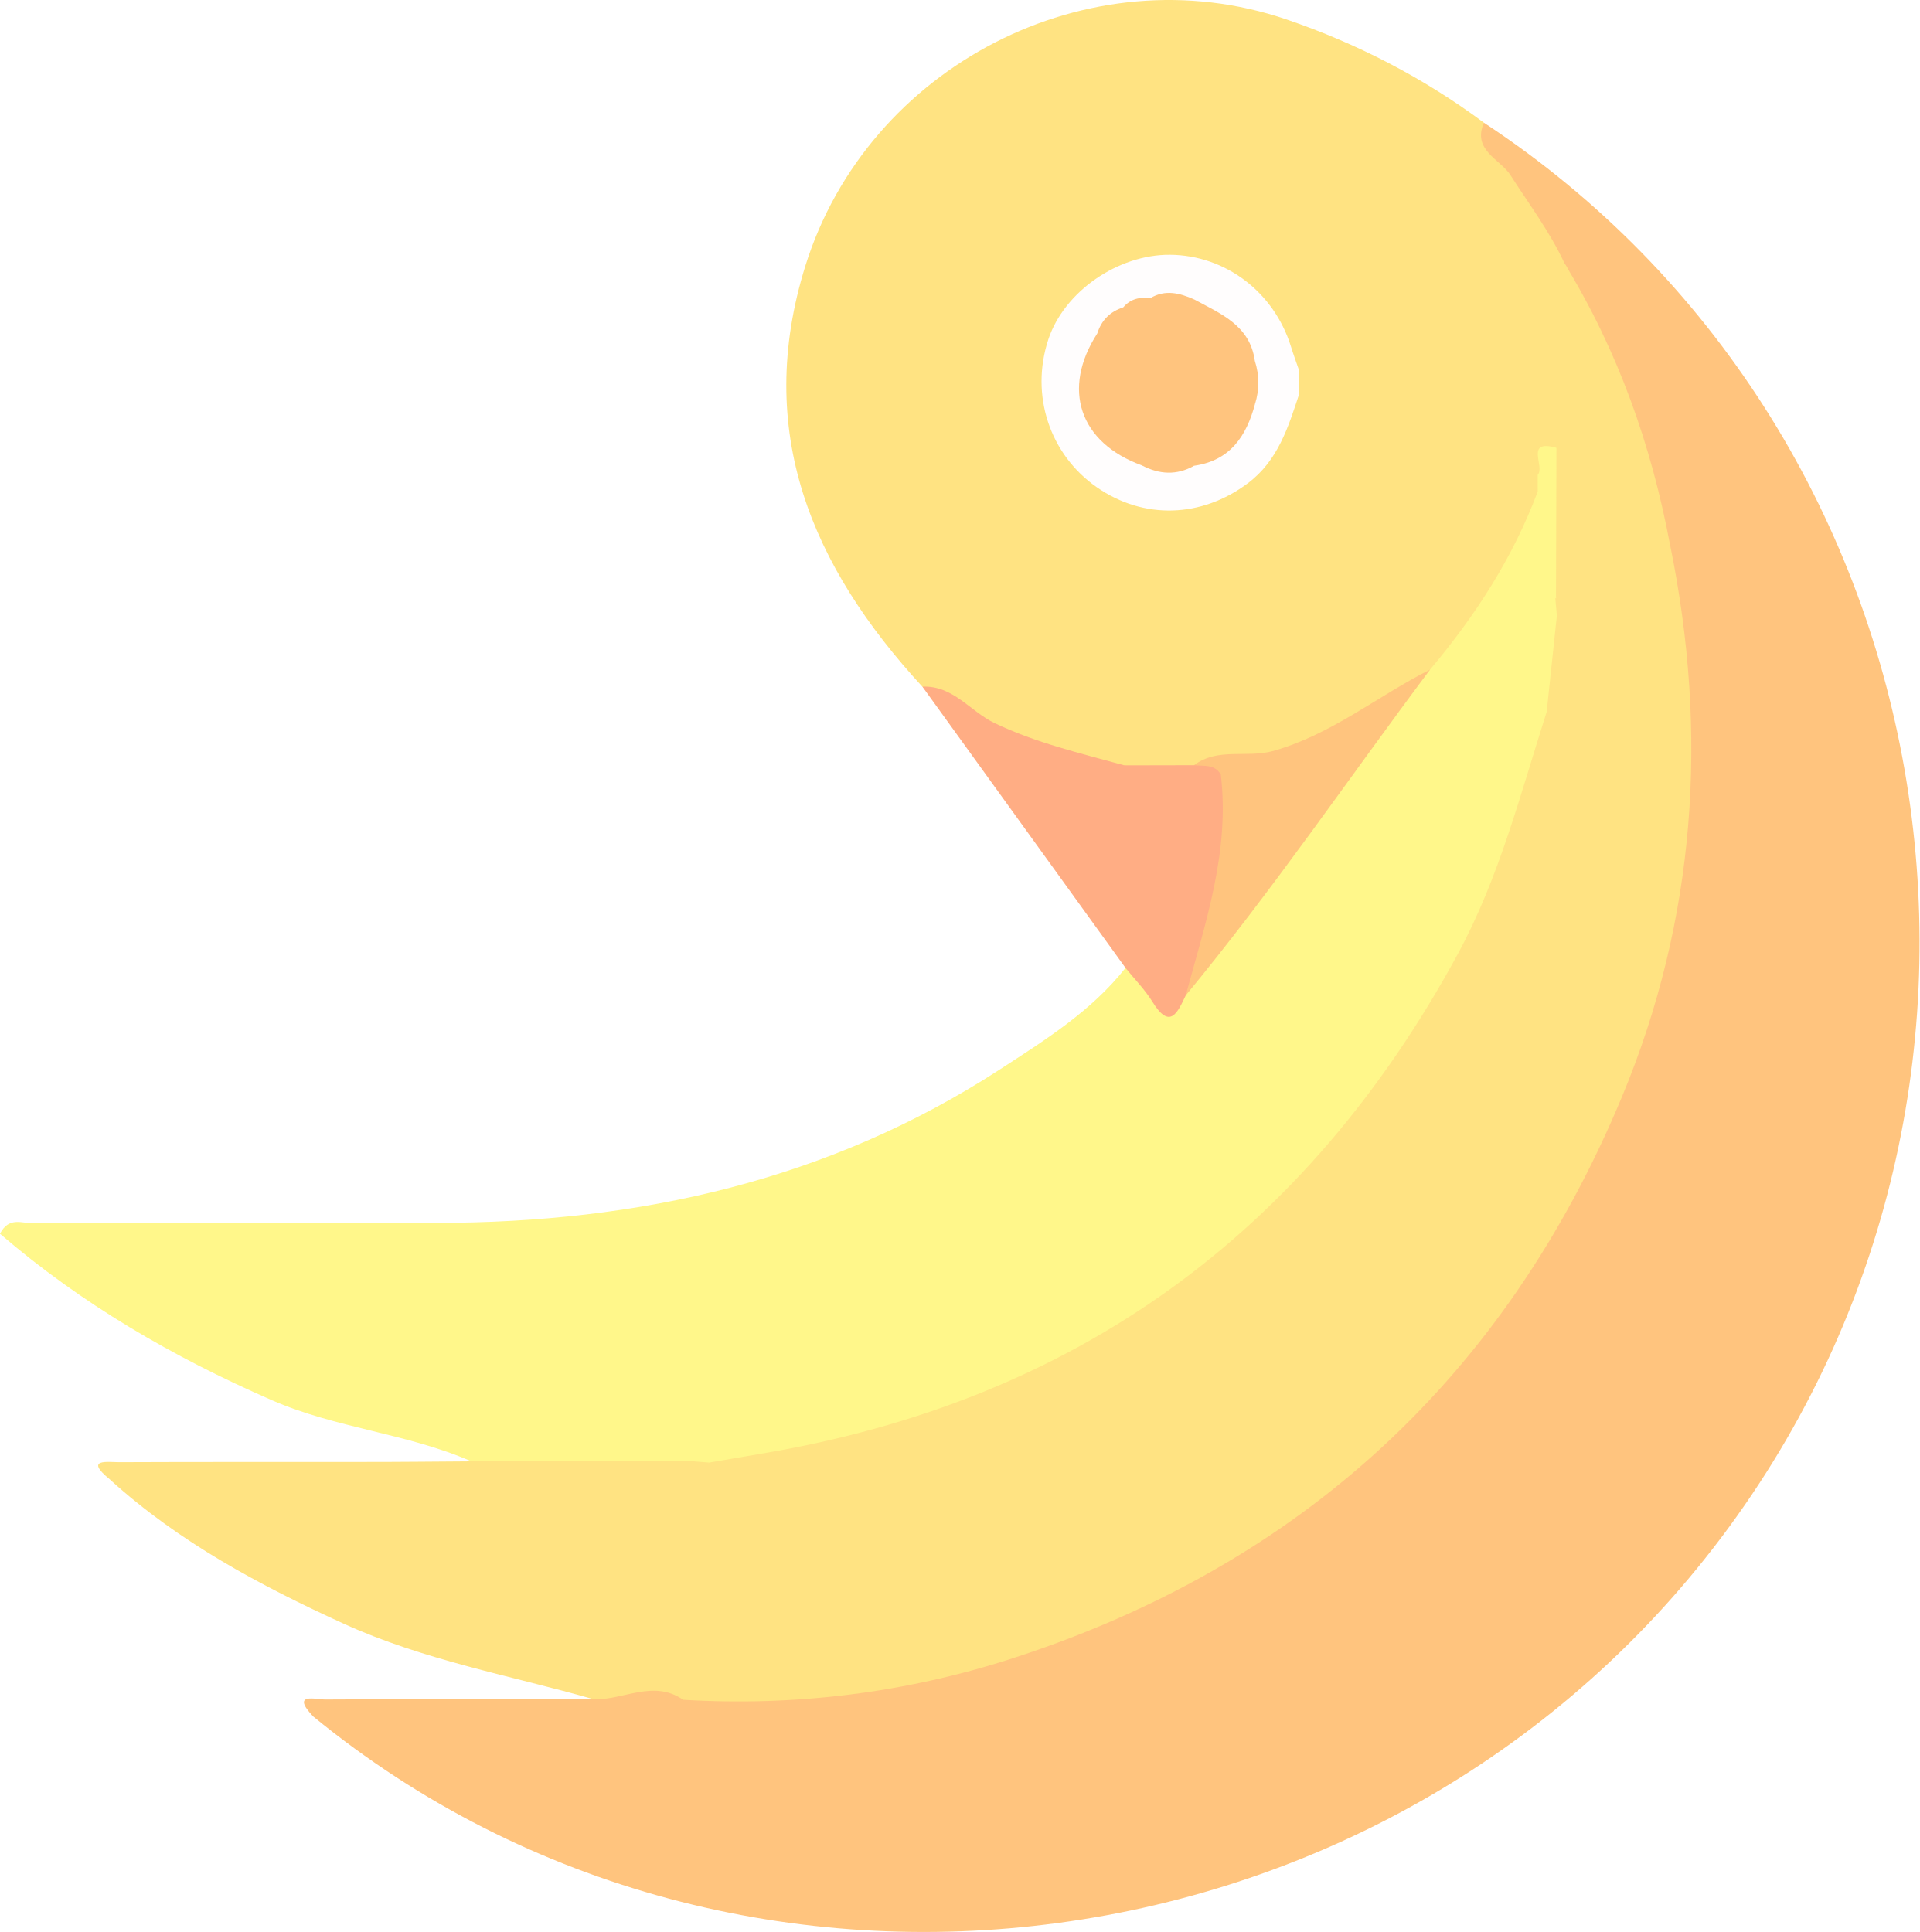
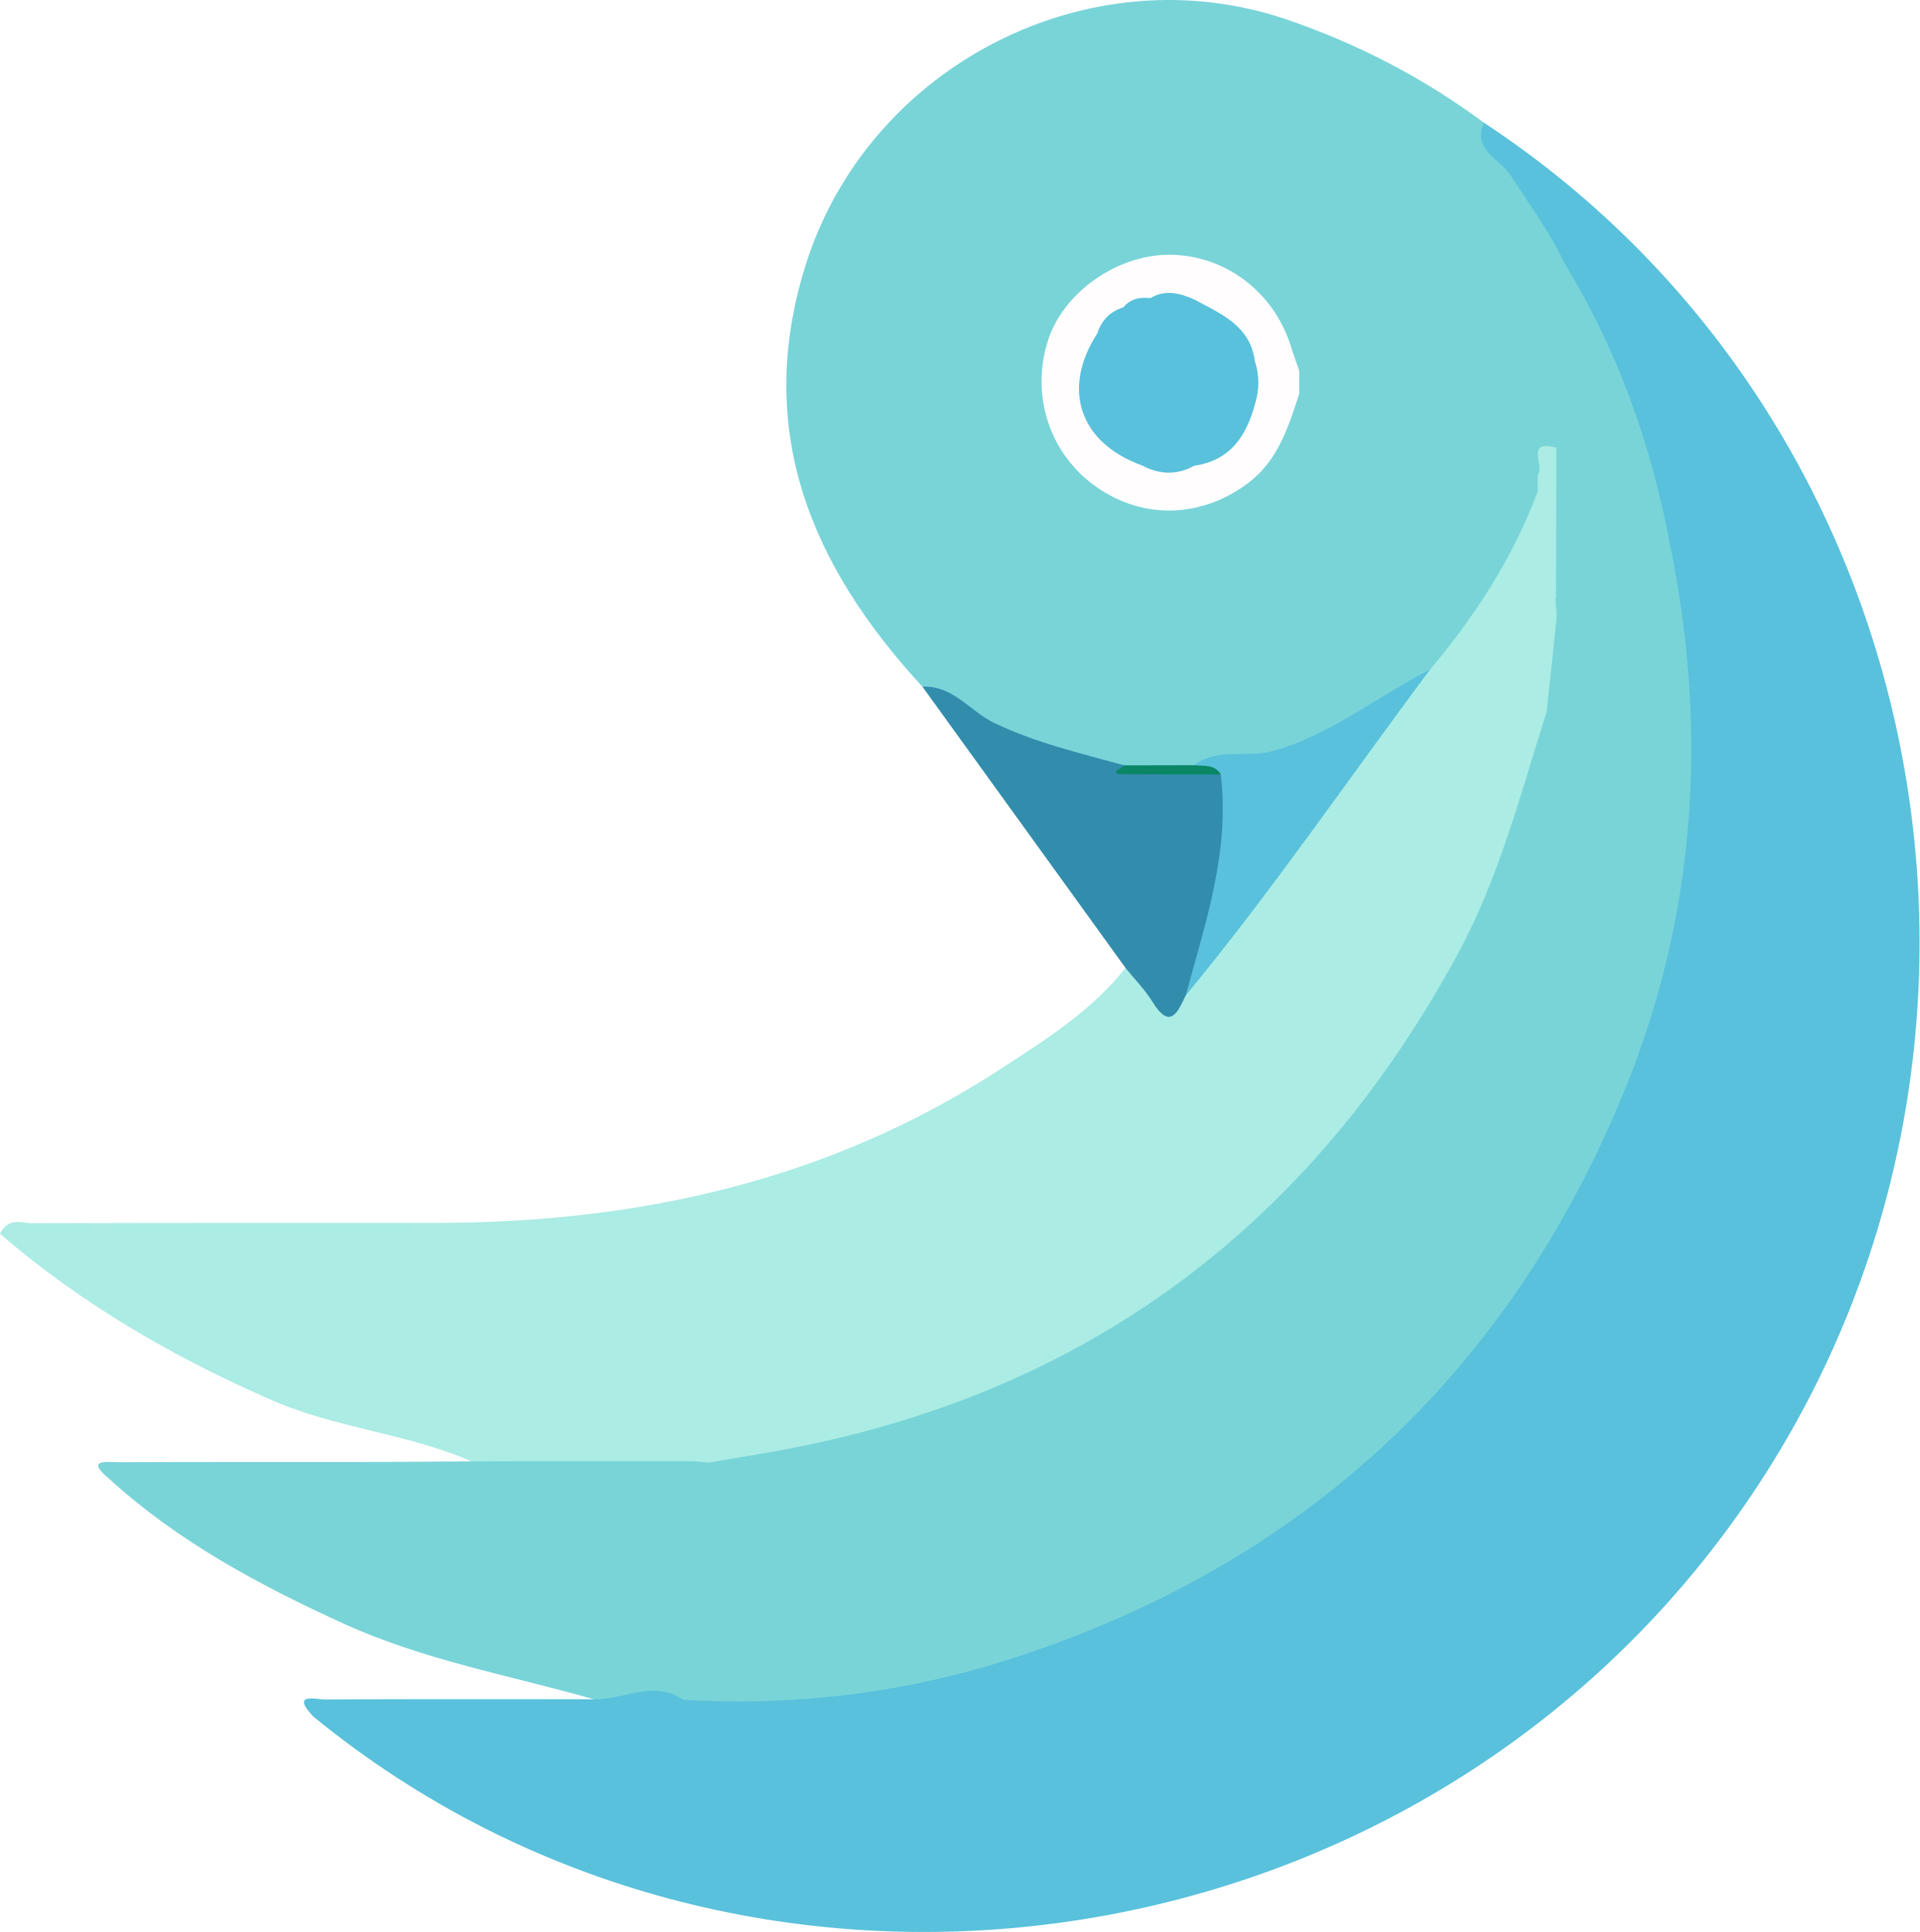
<svg xmlns="http://www.w3.org/2000/svg" version="1.1" id="Ly_1" x="0px" y="0px" viewBox="0 0 108.895 109.621" enable-background="new 0 0 108.895 109.621" xml:space="preserve">
  <g>
-     <path fill="#FFC47E" d="M84.183,6.964c26.275,17.29,32.695,53.977,13.938,79.635c-18.799,25.715-56.018,30.715-80.35,10.795   c0.143-1.059,0.985-0.66,1.541-0.668c2.573-0.045,5.151-0.086,7.725-0.004c3.746,0.119,7.447-0.125,11.104-0.951   c11.298,0.549,21.865-1.939,31.453-7.99c14.036-8.854,22.444-21.531,24.983-37.962c0.959-6.203,0.865-12.442-0.426-18.624   c-1.027-5.61-3.06-10.858-5.761-15.86c-1.176-2.259-2.729-4.269-4.194-6.338C83.783,8.418,82.778,7.638,84.183,6.964z" />
-     <path fill="#FFE382" d="M94.748,30.947c2.182,10.698,1.449,21.228-2.734,31.279c-6.596,15.855-18.186,26.564-34.586,31.871   c-6.057,1.959-12.303,2.727-18.674,2.348c-1.682-0.879-3.379,0.771-5.063-0.027c-4.752-1.355-9.65-2.219-14.191-4.289   c-4.762-2.176-9.342-4.623-13.252-8.17c0.164-1.199,1.119-0.717,1.729-0.729c3.063-0.053,6.129-0.076,9.19-0.014   c7.443,0.146,14.859-0.695,22.293-0.578c5.861-1.205,11.773-2.188,17.279-4.764C71.461,70.98,81.188,59.806,85.897,44.25   c0.401-1.324,0.332-2.844,1.483-3.883c2.506-0.209,2.955-0.85,2.527-3.072c-0.359-1.867,0.102-3.793,0.785-5.45   C91.41,30.116,93.162,30.245,94.748,30.947z" />
-     <path fill="#FFE382" d="M84.183,6.964c-0.688,1.555,0.933,2.078,1.5,2.968c1.058,1.653,2.242,3.222,3.074,5.017   c0.465,0.63,0.273,1.419,0.523,2.129c0.565,1.615,0.365,3.034-1.803,3.154c-1.222,0.067-1.513,0.721-1.464,1.813   c0.08,1.771,0.373,3.453,1.527,4.88c0.113,0.359,0.123,0.722,0.06,1.09c-1.091,4.062-3.353,7.415-6.283,10.364   c-4.056,3.164-8.524,5.309-13.754,5.566c-1.195,0.221-2.392,0.229-3.586,0.008c-4.351-0.58-8.265-2.172-11.652-4.99   c-6.289-6.83-9.563-14.499-6.635-23.886C49.228,3.747,61.76-2.726,72.994,1.107C76.996,2.473,80.763,4.419,84.183,6.964z" />
-     <path fill="#FFF78A" d="M81.127,37.991c2.562-3.048,4.703-6.35,6.105-10.098c1.229,0.787,1.133,2.061,1.194,3.272   c0.047,0.891-0.047,1.795,0.271,2.659c0.125,0.411,0.182,0.833,0.211,1.26c0.014,1.861,0.027,3.725-1.17,5.316   c-1.484,4.645-2.683,9.381-5.033,13.719c-8.598,15.859-21.709,25.384-39.53,28.365c-0.979,0.164-1.959,0.334-2.938,0.502   c-0.392,0.268-0.799,0.205-1.211,0.066c-2.816-0.123-5.633-0.289-8.443,0.111c-1.283-0.082-2.596,0.314-3.848-0.248   c-3.642-1.592-7.674-1.873-11.33-3.475C9.821,77,4.62,73.984-0.001,70.003c0.5-0.982,1.257-0.59,1.832-0.596   c7.65-0.027,15.303-0.016,22.951-0.02c11.438-0.01,22.238-2.4,31.945-8.711c2.563-1.668,5.184-3.301,7.122-5.757   c0.943-0.131,1.277,0.642,1.732,1.201c0.521,0.643,0.965,0.488,1.418-0.051c3.713-4.714,7.092-9.673,10.731-14.439   C78.746,40.307,79.806,39.029,81.127,37.991z" />
-     <path fill="#FFAD84" d="M67.264,56.48c-0.465,0.975-0.889,1.98-1.889,0.359c-0.426-0.691-1.012-1.281-1.524-1.917   c-3.843-5.319-7.685-10.642-11.525-15.962c1.742-0.078,2.705,1.398,4.08,2.061c2.358,1.133,4.889,1.719,7.387,2.408   c1.312,0.561,2.672,0.242,4.006,0.188c0.681-0.026,1.301-0.146,1.769,0.488C70.699,48.584,69.443,52.617,67.264,56.48z" />
-     <path fill="#FFE382" d="M26.736,82.917c1.348-0.004,2.694-0.008,4.043-0.012c2.817-0.328,5.635-0.33,8.453,0.002   c0.336,0.027,0.672,0.055,1.006,0.08c-0.756,0.766-1.724,0.445-2.597,0.447c-9.606,0.023-19.213,0.006-28.819,0.029   c-0.871,0.002-1.844-0.326-2.574,0.492c-1.504-1.221-0.133-0.986,0.526-0.99c4.657-0.021,9.316-0.006,13.974-0.014   C22.744,82.953,24.74,82.929,26.736,82.917z" />
-     <path fill="#FFC47E" d="M33.691,96.416c1.688,0.051,3.383-1.137,5.063,0.029c-6.106,0.949-12.26,0.279-18.387,0.498   c-0.875,0.031-1.844-0.336-2.596,0.453c-1.308-1.389,0.161-0.963,0.682-0.967c4.578-0.029,9.158-0.016,13.738-0.016   C32.691,96.414,33.191,96.414,33.691,96.416z" />
-     <path fill="#FFE382" d="M87.74,40.402c0.19-1.822,0.385-3.644,0.578-5.465c0.612-2.062,0.149-4.17,0.258-6.254   c0.049-0.971,0.102-1.941,0.164-2.894c-0.18,0-0.34,0.03-0.494,0.118c-0.439,0.256-0.576,0.798-1.018,1.038   c-2.603-1.515-1.396-4.196-1.861-6.344c-0.168-0.775,0.66-1.221,1.568-1.042c2.5,0.492,2.438-0.906,1.672-2.488   c-0.41-0.848,0.233-1.417,0.147-2.124c3.027,4.947,4.931,10.315,5.992,16c-0.727-0.027-1.348,0.57-2.158,0.227   c-0.778-0.329-1.502,0.376-1.516,0.886c-0.055,1.827-0.904,3.619-0.248,5.482c0.315,0.897,0.389,2.504-0.063,2.601   C89.834,40.338,88.797,41.354,87.74,40.402z" />
+     <path fill="#59C1DC" d="M84.183,6.964c26.275,17.29,32.695,53.977,13.938,79.635c-18.799,25.715-56.018,30.715-80.35,10.795   c0.143-1.059,0.985-0.66,1.541-0.668c2.573-0.045,5.151-0.086,7.725-0.004c3.746,0.119,7.447-0.125,11.104-0.951   c11.298,0.549,21.865-1.939,31.453-7.99c14.036-8.854,22.444-21.531,24.983-37.962c0.959-6.203,0.865-12.442-0.426-18.624   c-1.027-5.61-3.06-10.858-5.761-15.86c-1.176-2.259-2.729-4.269-4.194-6.338C83.783,8.418,82.778,7.638,84.183,6.964z" />
+     <path fill="#79D4D8" d="M94.748,30.947c2.182,10.698,1.449,21.228-2.734,31.279c-6.596,15.855-18.186,26.564-34.586,31.871   c-6.057,1.959-12.303,2.727-18.674,2.348c-1.682-0.879-3.379,0.771-5.063-0.027c-4.752-1.355-9.65-2.219-14.191-4.289   c-4.762-2.176-9.342-4.623-13.252-8.17c0.164-1.199,1.119-0.717,1.729-0.729c3.063-0.053,6.129-0.076,9.19-0.014   c7.443,0.146,14.859-0.695,22.293-0.578c5.861-1.205,11.773-2.188,17.279-4.764C71.461,70.98,81.188,59.806,85.897,44.25   c0.401-1.324,0.332-2.844,1.483-3.883c2.506-0.209,2.955-0.85,2.527-3.072c-0.359-1.867,0.102-3.793,0.785-5.45   C91.41,30.116,93.162,30.245,94.748,30.947z" />
+     <path fill="#79D4D8" d="M84.183,6.964c-0.688,1.555,0.933,2.078,1.5,2.968c1.058,1.653,2.242,3.222,3.074,5.017   c0.465,0.63,0.273,1.419,0.523,2.129c0.565,1.615,0.365,3.034-1.803,3.154c-1.222,0.067-1.513,0.721-1.464,1.813   c0.08,1.771,0.373,3.453,1.527,4.88c0.113,0.359,0.123,0.722,0.06,1.09c-1.091,4.062-3.353,7.415-6.283,10.364   c-4.056,3.164-8.524,5.309-13.754,5.566c-1.195,0.221-2.392,0.229-3.586,0.008c-4.351-0.58-8.265-2.172-11.652-4.99   c-6.289-6.83-9.563-14.499-6.635-23.886C49.228,3.747,61.76-2.726,72.994,1.107C76.996,2.473,80.763,4.419,84.183,6.964z" />
+     <path fill="#ABECE4" d="M81.127,37.991c2.562-3.048,4.703-6.35,6.105-10.098c1.229,0.787,1.133,2.061,1.194,3.272   c0.047,0.891-0.047,1.795,0.271,2.659c0.125,0.411,0.182,0.833,0.211,1.26c0.014,1.861,0.027,3.725-1.17,5.316   c-1.484,4.645-2.683,9.381-5.033,13.719c-8.598,15.859-21.709,25.384-39.53,28.365c-0.979,0.164-1.959,0.334-2.938,0.502   c-0.392,0.268-0.799,0.205-1.211,0.066c-2.816-0.123-5.633-0.289-8.443,0.111c-1.283-0.082-2.596,0.314-3.848-0.248   c-3.642-1.592-7.674-1.873-11.33-3.475C9.821,77,4.62,73.984-0.001,70.003c0.5-0.982,1.257-0.59,1.832-0.596   c7.65-0.027,15.303-0.016,22.951-0.02c11.438-0.01,22.238-2.4,31.945-8.711c2.563-1.668,5.184-3.301,7.122-5.757   c0.943-0.131,1.277,0.642,1.732,1.201c0.521,0.643,0.965,0.488,1.418-0.051c3.713-4.714,7.092-9.673,10.731-14.439   C78.746,40.307,79.806,39.029,81.127,37.991z" />
+     <path fill="#328DAD" d="M67.264,56.48c-0.465,0.975-0.889,1.98-1.889,0.359c-0.426-0.691-1.012-1.281-1.524-1.917   c-3.843-5.319-7.685-10.642-11.525-15.962c1.742-0.078,2.705,1.398,4.08,2.061c2.358,1.133,4.889,1.719,7.387,2.408   c1.312,0.561,2.672,0.242,4.006,0.188c0.681-0.026,1.301-0.146,1.769,0.488C70.699,48.584,69.443,52.617,67.264,56.48z" />
+     <path fill="#79D4D8" d="M26.736,82.917c1.348-0.004,2.694-0.008,4.043-0.012c2.817-0.328,5.635-0.33,8.453,0.002   c0.336,0.027,0.672,0.055,1.006,0.08c-0.756,0.766-1.724,0.445-2.597,0.447c-9.606,0.023-19.213,0.006-28.819,0.029   c-0.871,0.002-1.844-0.326-2.574,0.492c-1.504-1.221-0.133-0.986,0.526-0.99c4.657-0.021,9.316-0.006,13.974-0.014   C22.744,82.953,24.74,82.929,26.736,82.917z" />
+     <path fill="#59C1DC" d="M33.691,96.416c1.688,0.051,3.383-1.137,5.063,0.029c-6.106,0.949-12.26,0.279-18.387,0.498   c-0.875,0.031-1.844-0.336-2.596,0.453c-1.308-1.389,0.161-0.963,0.682-0.967c4.578-0.029,9.158-0.016,13.738-0.016   C32.691,96.414,33.191,96.414,33.691,96.416z" />
+     <path fill="#79D4D8" d="M87.74,40.402c0.19-1.822,0.385-3.644,0.578-5.465c0.612-2.062,0.149-4.17,0.258-6.254   c0.049-0.971,0.102-1.941,0.164-2.894c-0.18,0-0.34,0.03-0.494,0.118c-0.439,0.256-0.576,0.798-1.018,1.038   c-2.603-1.515-1.396-4.196-1.861-6.344c-0.168-0.775,0.66-1.221,1.568-1.042c2.5,0.492,2.438-0.906,1.672-2.488   c-0.41-0.848,0.233-1.417,0.147-2.124c3.027,4.947,4.931,10.315,5.992,16c-0.727-0.027-1.348,0.57-2.158,0.227   c-0.778-0.329-1.502,0.376-1.516,0.886c-0.055,1.827-0.904,3.619-0.248,5.482c0.315,0.897,0.389,2.504-0.063,2.601   C89.834,40.338,88.797,41.354,87.74,40.402z" />
    <path fill="#FFFDFD" d="M73.703,22.35c-0.623,1.887-1.201,3.783-2.91,5.066c-2.627,1.97-5.914,2.082-8.574,0.229   c-2.678-1.864-3.785-5.236-2.75-8.38c0.892-2.71,3.945-4.835,6.912-4.809c3.138,0.028,5.883,2.111,6.847,5.19   c0.147,0.47,0.315,0.932,0.477,1.398C74.127,21.48,74.127,21.915,73.703,22.35z" />
-     <path fill="#FFC47E" d="M67.264,56.48c1.113-4.105,2.513-8.167,1.99-12.533c-0.396-0.494-1.133-0.008-1.518-0.529   c1.352-1.025,3.002-0.387,4.512-0.814c3.313-0.943,5.907-3.115,8.877-4.611C76.512,44.16,72.175,50.533,67.264,56.48z" />
-     <path fill="#FFF78A" d="M87.231,26.946c0.438-0.454-0.771-2.052,1.065-1.538c0.84,2.705,0.474,5.446,0.244,8.183   c-0.104,0.114-0.209,0.228-0.313,0.341c-1.074-1.89,0.063-4.146-0.994-6.039C87.233,27.578,87.231,27.262,87.231,26.946z" />
-     <path fill="#FFAD84" d="M67.738,43.418c0.545,0.064,1.162-0.08,1.518,0.529c-1.942-0.004-3.887-0.006-5.83-0.021   c-0.045,0-0.088-0.104-0.133-0.161c0.166-0.113,0.332-0.226,0.5-0.339C65.107,43.424,66.422,43.422,67.738,43.418z" />
-     <path fill="#FFE382" d="M73.703,22.35c0-0.436,0-0.871,0-1.306c0.047-0.149,0.094-0.3,0.141-0.45   c0.793,0.655,0.388,1.525,0.277,2.266C74.091,23.058,73.818,22.567,73.703,22.35z" />
-     <path fill="#FFE382" d="M58.646,20.958c0,0.468,0,0.937,0,1.443C58.006,22.005,58.279,21.501,58.646,20.958z" />
-     <path fill="#FFE382" d="M88.748,25.47c0.014-0.081,0.021-0.165,0.047-0.24c0.027-0.075,0.078-0.141,0.117-0.211   c0.699,0.999,0.418,8.846-0.361,9.854c-0.041,0.051-0.153,0.044-0.231,0.064c-0.029-0.335-0.062-0.67-0.09-1.005l0.041,0.021   C88.963,31.156,88.08,28.27,88.748,25.47z" />
-     <path fill="#FFF78A" d="M39.23,82.908c-2.816,0-5.636,0-8.451-0.002C33.596,82.154,36.414,82.15,39.23,82.908z" />
-     <path fill="#FFE382" d="M88.748,25.47c-0.258,2.822,0.559,5.706-0.479,8.483c0.01-2.848,0.02-5.696,0.026-8.544   C88.447,25.433,88.595,25.452,88.748,25.47z" />
-     <path fill="#FFC47E" d="M64.779,26.407c-3.543-1.289-4.57-4.332-2.531-7.488c0.662-0.326,1.279-0.694,1.477-1.483   c0.406-0.483,0.939-0.592,1.533-0.519c0.822,0.188,1.646,0.36,2.479,0.068c1.502,0.816,3.174,1.467,3.449,3.494   c-0.291,0.815-0.306,1.629,0.01,2.442c-0.486,1.825-1.412,3.216-3.455,3.506C66.754,26.359,65.766,26.4,64.779,26.407z" />
-     <path fill="#FFC47E" d="M64.779,26.407c0.992-0.697,1.979-0.72,2.961,0.021C66.75,26.984,65.762,26.922,64.779,26.407z" />
-     <path fill="#FFC47E" d="M63.723,17.438c0.207,0.082,0.414,0.163,0.621,0.245c-0.729,0.359-0.926,1.623-2.096,1.238   C62.482,18.169,62.978,17.678,63.723,17.438z" />
-     <path fill="#FFC47E" d="M67.736,16.986c-0.847,0.676-1.674,0.728-2.479-0.068C66.096,16.412,66.92,16.626,67.736,16.986z" />
-     <path fill="#FFC47E" d="M71.197,22.922c-0.658-0.812-0.648-1.625-0.01-2.442C71.447,21.294,71.449,22.108,71.197,22.922z" />
+     <path fill="#59C1DC" d="M67.264,56.48c1.113-4.105,2.513-8.167,1.99-12.533c-0.396-0.494-1.133-0.008-1.518-0.529   c1.352-1.025,3.002-0.387,4.512-0.814c3.313-0.943,5.907-3.115,8.877-4.611C76.512,44.16,72.175,50.533,67.264,56.48z" />
+     <path fill="#ABECE4" d="M87.231,26.946c0.438-0.454-0.771-2.052,1.065-1.538c0.84,2.705,0.474,5.446,0.244,8.183   c-0.104,0.114-0.209,0.228-0.313,0.341c-1.074-1.89,0.063-4.146-0.994-6.039C87.233,27.578,87.231,27.262,87.231,26.946z" />
+     <path fill="#0A8665" d="M67.738,43.418c0.545,0.064,1.162-0.08,1.518,0.529c-1.942-0.004-3.887-0.006-5.83-0.021   c-0.045,0-0.088-0.104-0.133-0.161c0.166-0.113,0.332-0.226,0.5-0.339C65.107,43.424,66.422,43.422,67.738,43.418z" />
+     <path fill="#79D4D8" d="M73.703,22.35c0-0.436,0-0.871,0-1.306c0.047-0.149,0.094-0.3,0.141-0.45   c0.793,0.655,0.388,1.525,0.277,2.266C74.091,23.058,73.818,22.567,73.703,22.35z" />
+     <path fill="#79D4D8" d="M58.646,20.958c0,0.468,0,0.937,0,1.443C58.006,22.005,58.279,21.501,58.646,20.958z" />
+     <path fill="#79D4D8" d="M88.748,25.47c0.014-0.081,0.021-0.165,0.047-0.24c0.027-0.075,0.078-0.141,0.117-0.211   c0.699,0.999,0.418,8.846-0.361,9.854c-0.041,0.051-0.153,0.044-0.231,0.064c-0.029-0.335-0.062-0.67-0.09-1.005l0.041,0.021   C88.963,31.156,88.08,28.27,88.748,25.47z" />
+     <path fill="#ABECE4" d="M39.23,82.908c-2.816,0-5.636,0-8.451-0.002C33.596,82.154,36.414,82.15,39.23,82.908z" />
+     <path fill="#79D4D8" d="M88.748,25.47c-0.258,2.822,0.559,5.706-0.479,8.483c0.01-2.848,0.02-5.696,0.026-8.544   C88.447,25.433,88.595,25.452,88.748,25.47z" />
+     <path fill="#59C1DC" d="M64.779,26.407c-3.543-1.289-4.57-4.332-2.531-7.488c0.662-0.326,1.279-0.694,1.477-1.483   c0.406-0.483,0.939-0.592,1.533-0.519c0.822,0.188,1.646,0.36,2.479,0.068c1.502,0.816,3.174,1.467,3.449,3.494   c-0.291,0.815-0.306,1.629,0.01,2.442c-0.486,1.825-1.412,3.216-3.455,3.506C66.754,26.359,65.766,26.4,64.779,26.407z" />
+     <path fill="#59C1DC" d="M64.779,26.407c0.992-0.697,1.979-0.72,2.961,0.021C66.75,26.984,65.762,26.922,64.779,26.407z" />
+     <path fill="#59C1DC" d="M63.723,17.438c0.207,0.082,0.414,0.163,0.621,0.245c-0.729,0.359-0.926,1.623-2.096,1.238   C62.482,18.169,62.978,17.678,63.723,17.438z" />
+     <path fill="#59C1DC" d="M67.736,16.986c-0.847,0.676-1.674,0.728-2.479-0.068C66.096,16.412,66.92,16.626,67.736,16.986z" />
+     <path fill="#59C1DC" d="M71.197,22.922c-0.658-0.812-0.648-1.625-0.01-2.442C71.447,21.294,71.449,22.108,71.197,22.922z" />
  </g>
</svg>
